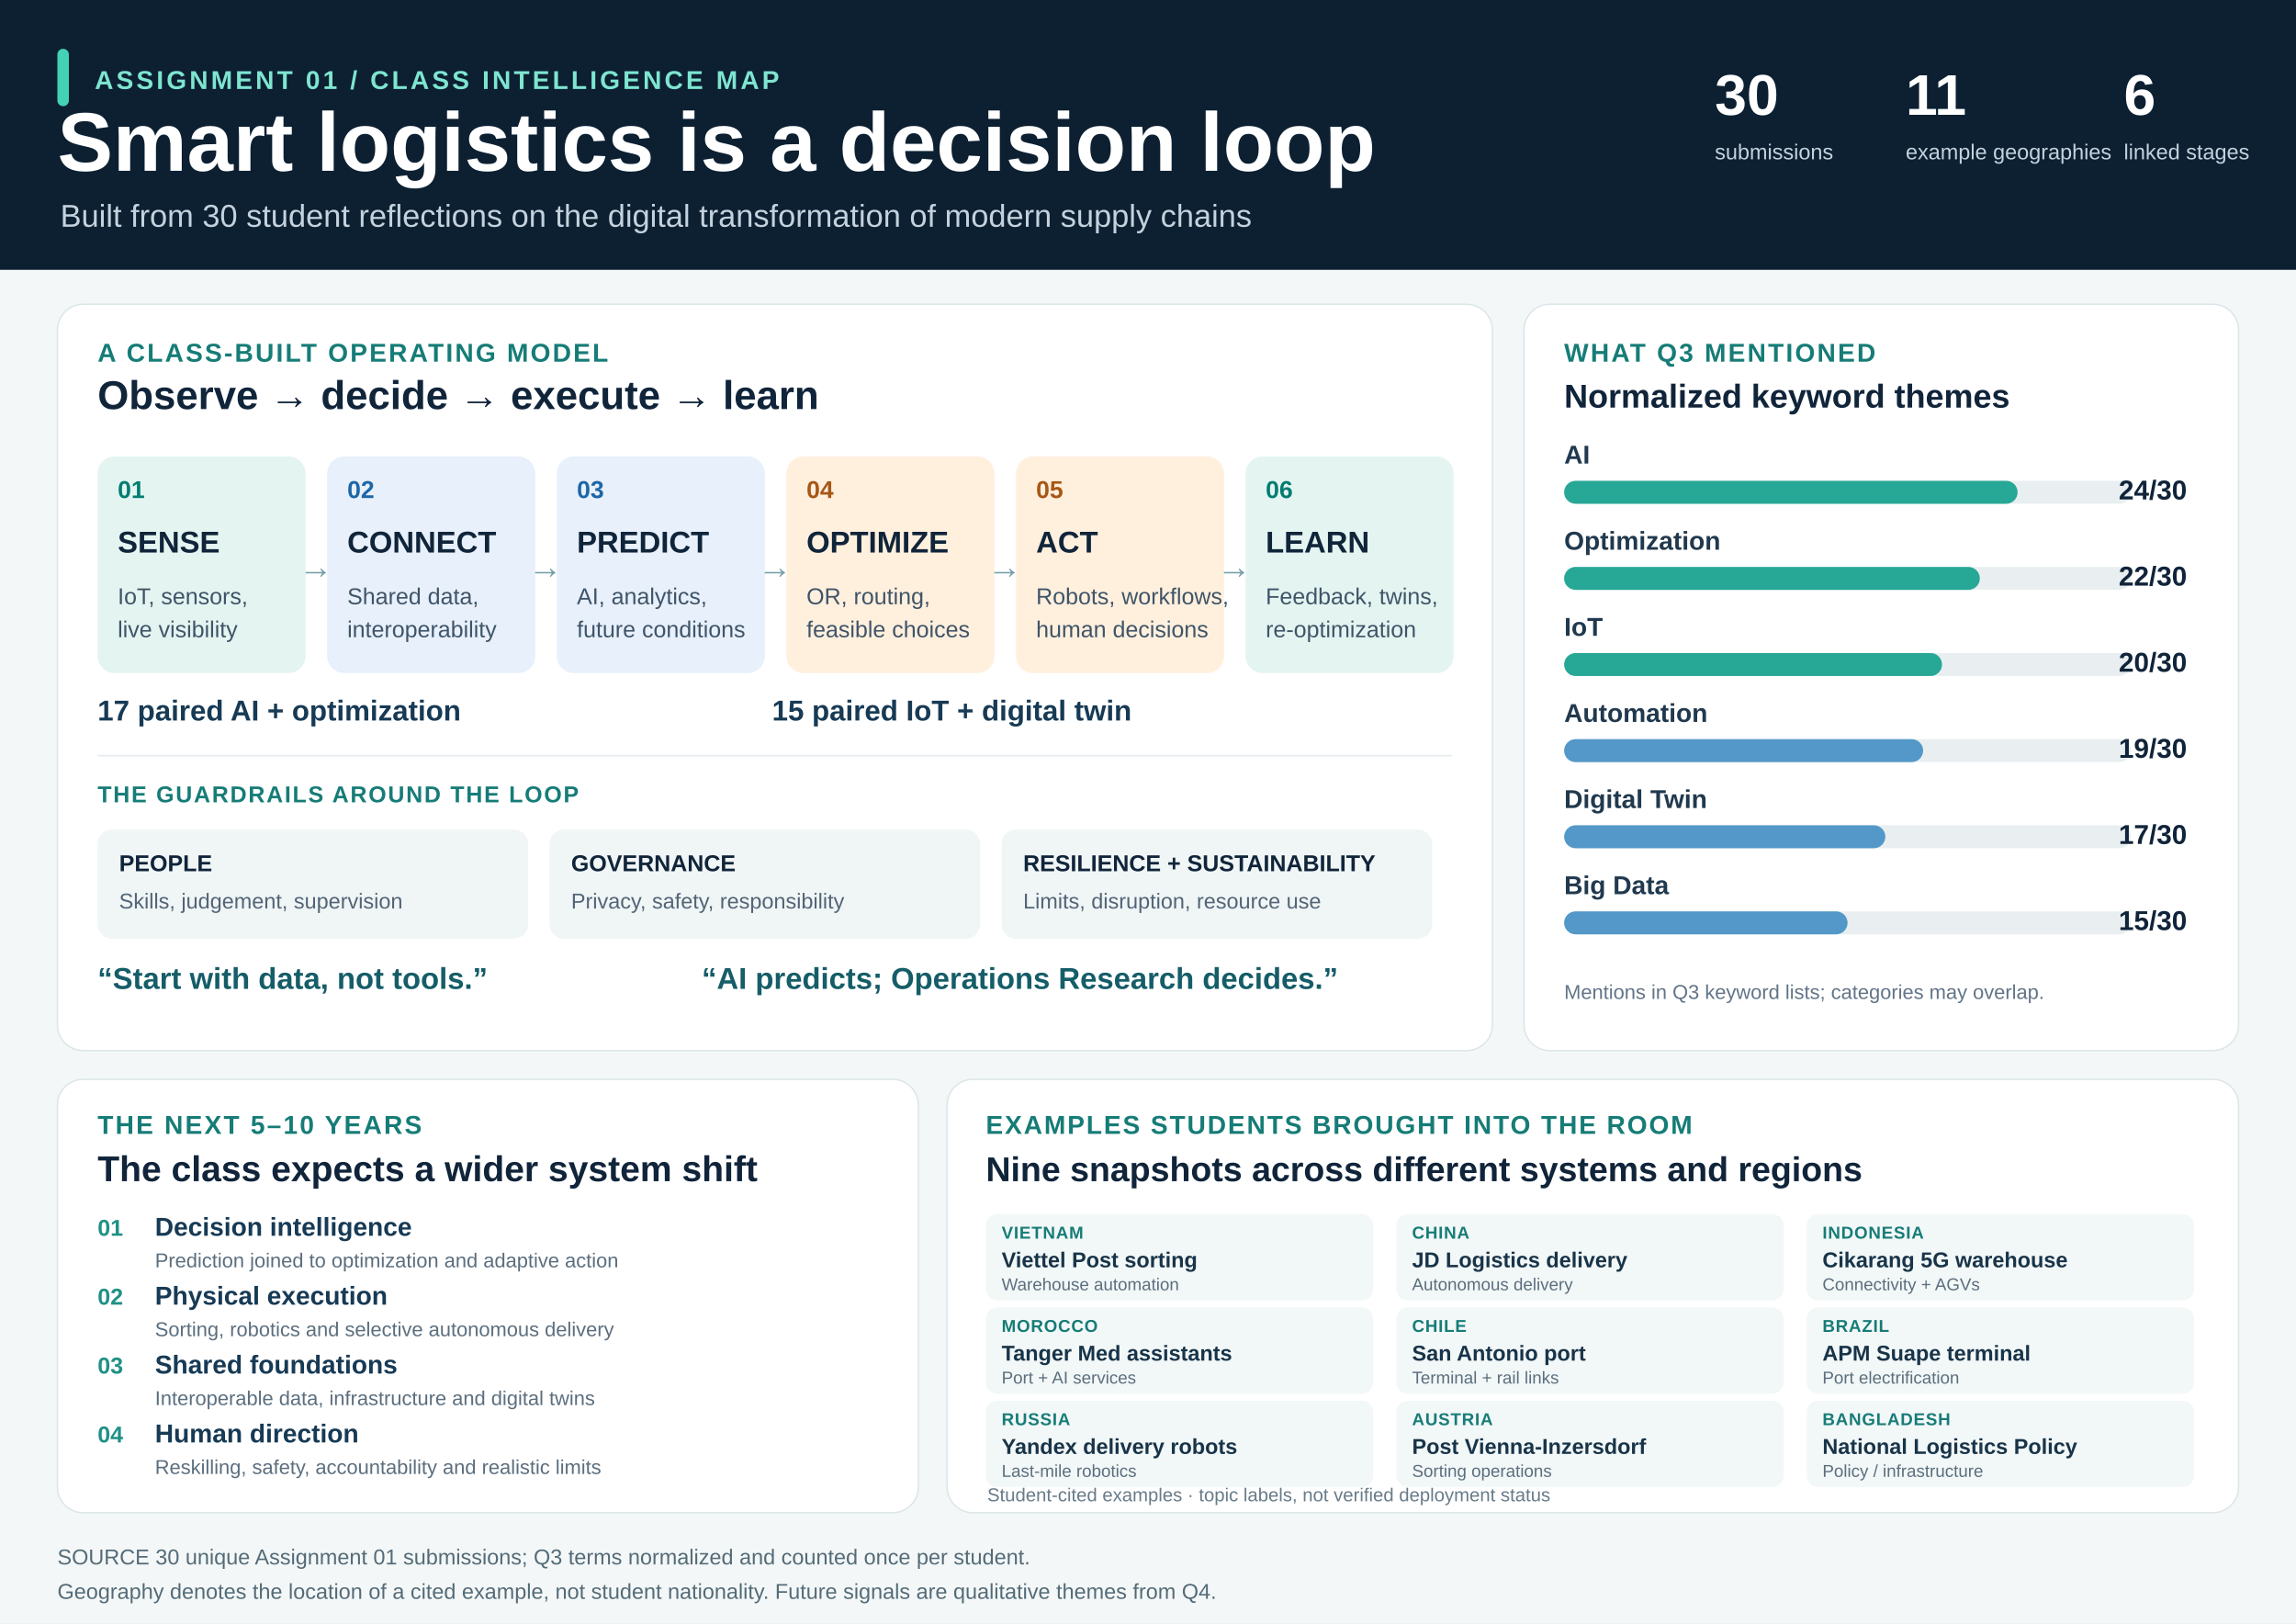
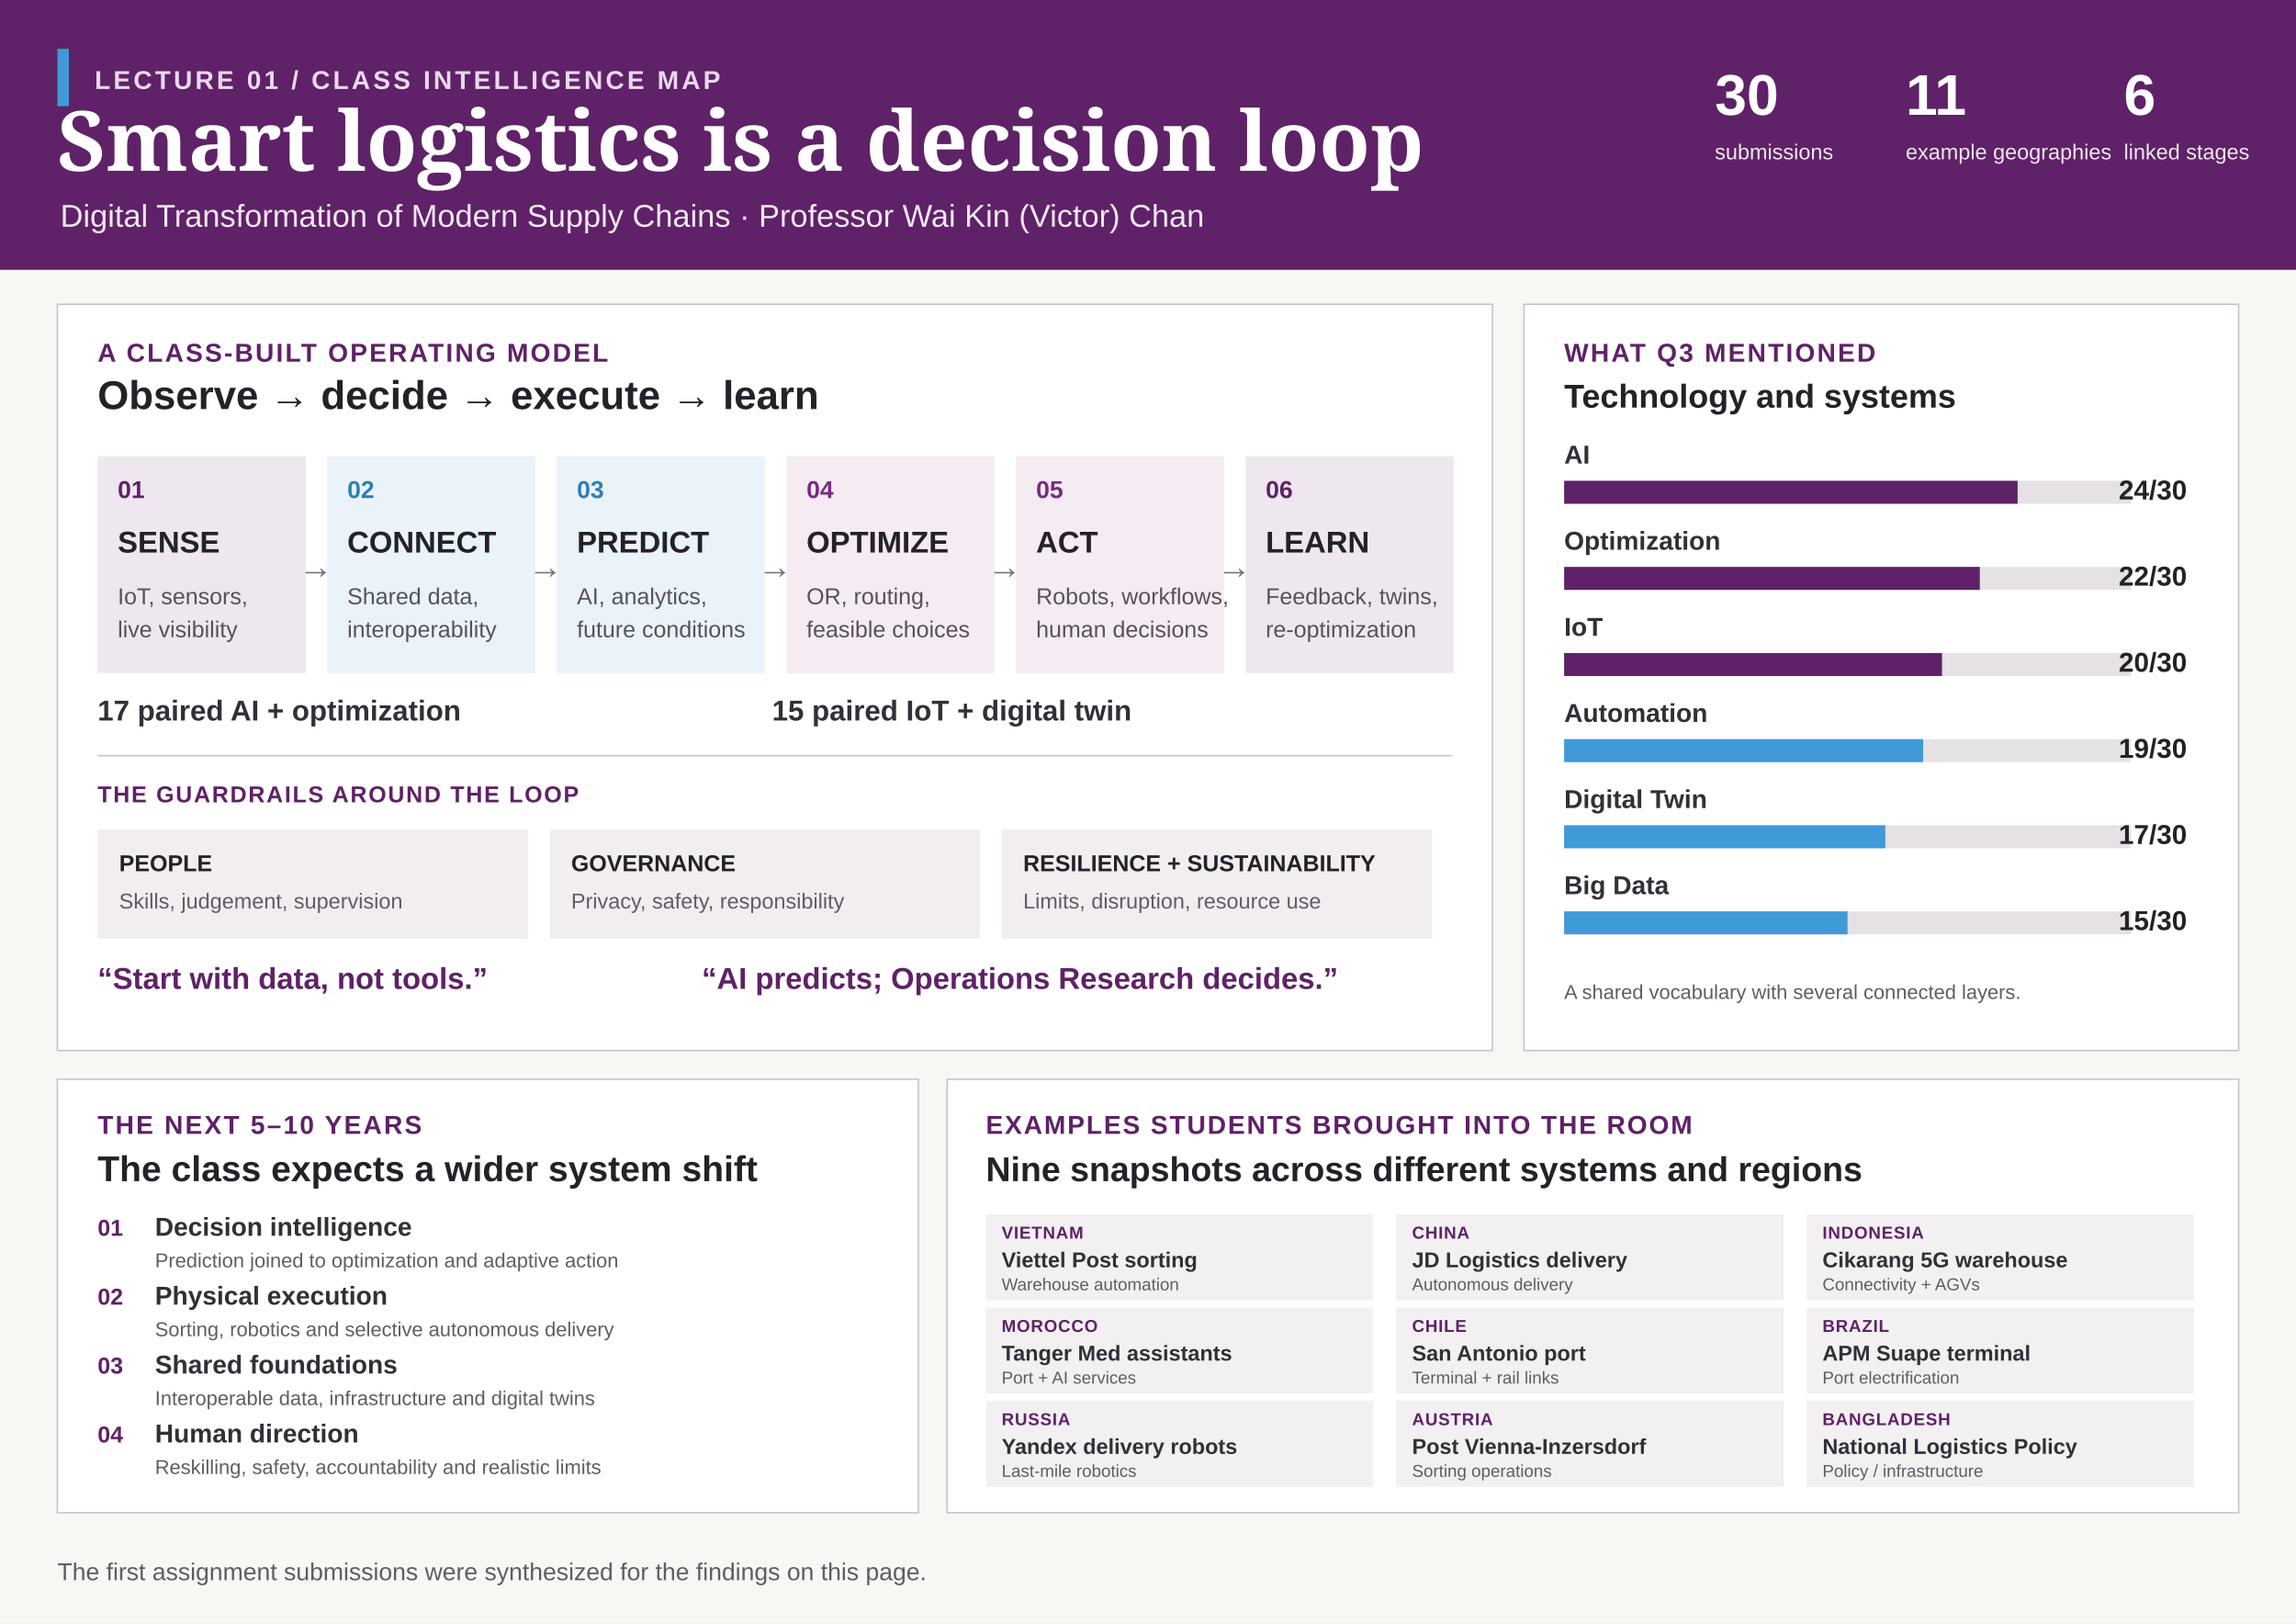
<svg xmlns="http://www.w3.org/2000/svg" width="1600" height="1131" viewBox="0 0 1600 1131" role="img" aria-label="Class Smart Logistics Intelligence Map">
-   <rect x="0" y="0" width="1600" height="1131" rx="0" fill="#F4F7F7" stroke="none" stroke-width="1" />
-   <rect x="0" y="0" width="1600" height="188" rx="0" fill="#0C2032" stroke="none" stroke-width="1" />
-   <rect x="40" y="34" width="8" height="40" rx="4" fill="#44D1B5" stroke="none" stroke-width="1" />
-   <text x="66" y="62" fill="#7EE5D0" font-family="Segoe UI, Arial, sans-serif" font-size="18" font-weight="700" text-anchor="start" letter-spacing="2">ASSIGNMENT 01  /  CLASS INTELLIGENCE MAP</text>
-   <text x="40" y="119" fill="#FFFFFF" font-family="Segoe UI, Arial, sans-serif" font-size="58" font-weight="750" text-anchor="start">Smart logistics is a decision loop</text>
-   <text x="42" y="158" fill="#C4D2DD" font-family="Segoe UI, Arial, sans-serif" font-size="22" font-weight="400" text-anchor="start">Built from 30 student reflections on the digital transformation of modern supply chains</text>
+   <rect x="0" y="0" width="1600" height="1131" rx="0" fill="#F8F7F3" stroke="none" stroke-width="1" />
+   <rect x="0" y="0" width="1600" height="188" rx="0" fill="#5F2167" stroke="none" stroke-width="1" />
+   <rect x="40" y="34" width="8" height="40" rx="0" fill="#409AD8" stroke="none" stroke-width="1" />
+   <text x="66" y="62" fill="#E9D9ED" font-family="Segoe UI, Arial, sans-serif" font-size="18" font-weight="700" text-anchor="start" letter-spacing="2">LECTURE 01  /  CLASS INTELLIGENCE MAP</text>
+   <text x="40" y="119" fill="#FFFFFF" font-family="Georgia, serif" font-size="58" font-weight="750" text-anchor="start">Smart logistics is a decision loop</text>
+   <text x="42" y="158" fill="#F0E7F1" font-family="Segoe UI, Arial, sans-serif" font-size="22" font-weight="400" text-anchor="start">Digital Transformation of Modern Supply Chains · Professor Wai Kin (Victor) Chan</text>
  <text x="1195" y="80" fill="#FFFFFF" font-family="Segoe UI, Arial, sans-serif" font-size="40" font-weight="750" text-anchor="start">30</text>
-   <text x="1195" y="111" fill="#C4D2DD" font-family="Segoe UI, Arial, sans-serif" font-size="15" font-weight="400" text-anchor="start">submissions</text>
+   <text x="1195" y="111" fill="#F0E7F1" font-family="Segoe UI, Arial, sans-serif" font-size="15" font-weight="400" text-anchor="start">submissions</text>
  <text x="1328" y="80" fill="#FFFFFF" font-family="Segoe UI, Arial, sans-serif" font-size="40" font-weight="750" text-anchor="start">11</text>
-   <text x="1328" y="111" fill="#C4D2DD" font-family="Segoe UI, Arial, sans-serif" font-size="15" font-weight="400" text-anchor="start">example geographies</text>
+   <text x="1328" y="111" fill="#F0E7F1" font-family="Segoe UI, Arial, sans-serif" font-size="15" font-weight="400" text-anchor="start">example geographies</text>
  <text x="1480" y="80" fill="#FFFFFF" font-family="Segoe UI, Arial, sans-serif" font-size="40" font-weight="750" text-anchor="start">6</text>
-   <text x="1480" y="111" fill="#C4D2DD" font-family="Segoe UI, Arial, sans-serif" font-size="15" font-weight="400" text-anchor="start">linked stages</text>
-   <rect x="40" y="212" width="1000" height="520" rx="18" fill="#FFFFFF" stroke="#DCE6E8" stroke-width="1" />
-   <text x="68" y="252" fill="#167C77" font-family="Segoe UI, Arial, sans-serif" font-size="18" font-weight="750" text-anchor="start" letter-spacing="1.4">A CLASS-BUILT OPERATING MODEL</text>
-   <text x="68" y="285" fill="#10243A" font-family="Segoe UI, Arial, sans-serif" font-size="28" font-weight="700" text-anchor="start">Observe → decide → execute → learn</text>
-   <rect x="68" y="318" width="145" height="151" rx="12" fill="#E4F5F1" stroke="none" stroke-width="1" />
-   <text x="82" y="347" fill="#007D70" font-family="Segoe UI, Arial, sans-serif" font-size="17" font-weight="800" text-anchor="start">01</text>
-   <text x="82" y="385" fill="#10243A" font-family="Segoe UI, Arial, sans-serif" font-size="21" font-weight="800" text-anchor="start">SENSE</text>
-   <text x="82" y="421" fill="#405468" font-family="Segoe UI, Arial, sans-serif" font-size="16" font-weight="400" text-anchor="start">IoT, sensors,</text>
-   <text x="82" y="444" fill="#405468" font-family="Segoe UI, Arial, sans-serif" font-size="16" font-weight="400" text-anchor="start">live visibility</text>
-   <text x="220" y="403" fill="#76A0A9" font-family="Segoe UI, Arial, sans-serif" font-size="24" font-weight="700" text-anchor="middle">→</text>
-   <rect x="228" y="318" width="145" height="151" rx="12" fill="#E7F0FB" stroke="none" stroke-width="1" />
-   <text x="242" y="347" fill="#1D66A7" font-family="Segoe UI, Arial, sans-serif" font-size="17" font-weight="800" text-anchor="start">02</text>
-   <text x="242" y="385" fill="#10243A" font-family="Segoe UI, Arial, sans-serif" font-size="21" font-weight="800" text-anchor="start">CONNECT</text>
-   <text x="242" y="421" fill="#405468" font-family="Segoe UI, Arial, sans-serif" font-size="16" font-weight="400" text-anchor="start">Shared data,</text>
-   <text x="242" y="444" fill="#405468" font-family="Segoe UI, Arial, sans-serif" font-size="16" font-weight="400" text-anchor="start">interoperability</text>
-   <text x="380" y="403" fill="#76A0A9" font-family="Segoe UI, Arial, sans-serif" font-size="24" font-weight="700" text-anchor="middle">→</text>
-   <rect x="388" y="318" width="145" height="151" rx="12" fill="#E7F0FB" stroke="none" stroke-width="1" />
-   <text x="402" y="347" fill="#1D66A7" font-family="Segoe UI, Arial, sans-serif" font-size="17" font-weight="800" text-anchor="start">03</text>
-   <text x="402" y="385" fill="#10243A" font-family="Segoe UI, Arial, sans-serif" font-size="21" font-weight="800" text-anchor="start">PREDICT</text>
-   <text x="402" y="421" fill="#405468" font-family="Segoe UI, Arial, sans-serif" font-size="16" font-weight="400" text-anchor="start">AI, analytics,</text>
-   <text x="402" y="444" fill="#405468" font-family="Segoe UI, Arial, sans-serif" font-size="16" font-weight="400" text-anchor="start">future conditions</text>
-   <text x="540" y="403" fill="#76A0A9" font-family="Segoe UI, Arial, sans-serif" font-size="24" font-weight="700" text-anchor="middle">→</text>
-   <rect x="548" y="318" width="145" height="151" rx="12" fill="#FFF0DE" stroke="none" stroke-width="1" />
-   <text x="562" y="347" fill="#A75716" font-family="Segoe UI, Arial, sans-serif" font-size="17" font-weight="800" text-anchor="start">04</text>
-   <text x="562" y="385" fill="#10243A" font-family="Segoe UI, Arial, sans-serif" font-size="21" font-weight="800" text-anchor="start">OPTIMIZE</text>
-   <text x="562" y="421" fill="#405468" font-family="Segoe UI, Arial, sans-serif" font-size="16" font-weight="400" text-anchor="start">OR, routing,</text>
-   <text x="562" y="444" fill="#405468" font-family="Segoe UI, Arial, sans-serif" font-size="16" font-weight="400" text-anchor="start">feasible choices</text>
-   <text x="700" y="403" fill="#76A0A9" font-family="Segoe UI, Arial, sans-serif" font-size="24" font-weight="700" text-anchor="middle">→</text>
-   <rect x="708" y="318" width="145" height="151" rx="12" fill="#FFF0DE" stroke="none" stroke-width="1" />
-   <text x="722" y="347" fill="#A75716" font-family="Segoe UI, Arial, sans-serif" font-size="17" font-weight="800" text-anchor="start">05</text>
-   <text x="722" y="385" fill="#10243A" font-family="Segoe UI, Arial, sans-serif" font-size="21" font-weight="800" text-anchor="start">ACT</text>
-   <text x="722" y="421" fill="#405468" font-family="Segoe UI, Arial, sans-serif" font-size="16" font-weight="400" text-anchor="start">Robots, workflows,</text>
-   <text x="722" y="444" fill="#405468" font-family="Segoe UI, Arial, sans-serif" font-size="16" font-weight="400" text-anchor="start">human decisions</text>
-   <text x="860" y="403" fill="#76A0A9" font-family="Segoe UI, Arial, sans-serif" font-size="24" font-weight="700" text-anchor="middle">→</text>
-   <rect x="868" y="318" width="145" height="151" rx="12" fill="#E4F5F1" stroke="none" stroke-width="1" />
-   <text x="882" y="347" fill="#007D70" font-family="Segoe UI, Arial, sans-serif" font-size="17" font-weight="800" text-anchor="start">06</text>
-   <text x="882" y="385" fill="#10243A" font-family="Segoe UI, Arial, sans-serif" font-size="21" font-weight="800" text-anchor="start">LEARN</text>
-   <text x="882" y="421" fill="#405468" font-family="Segoe UI, Arial, sans-serif" font-size="16" font-weight="400" text-anchor="start">Feedback, twins,</text>
-   <text x="882" y="444" fill="#405468" font-family="Segoe UI, Arial, sans-serif" font-size="16" font-weight="400" text-anchor="start">re-optimization</text>
-   <text x="68" y="502" fill="#173A55" font-family="Segoe UI, Arial, sans-serif" font-size="20" font-weight="750" text-anchor="start">17 paired AI + optimization</text>
-   <text x="538" y="502" fill="#173A55" font-family="Segoe UI, Arial, sans-serif" font-size="20" font-weight="750" text-anchor="start">15 paired IoT + digital twin</text>
-   <rect x="68" y="526" width="944" height="1" rx="0" fill="#E3E9EC" stroke="none" stroke-width="1" />
-   <text x="68" y="559" fill="#167C77" font-family="Segoe UI, Arial, sans-serif" font-size="16" font-weight="750" text-anchor="start" letter-spacing="1.1">THE GUARDRAILS AROUND THE LOOP</text>
-   <rect x="68" y="578" width="300" height="76" rx="10" fill="#F0F5F5" stroke="none" stroke-width="1" />
-   <text x="83" y="607" fill="#10243A" font-family="Segoe UI, Arial, sans-serif" font-size="16" font-weight="800" text-anchor="start">PEOPLE</text>
-   <text x="83" y="633" fill="#526477" font-family="Segoe UI, Arial, sans-serif" font-size="15" font-weight="400" text-anchor="start">Skills, judgement, supervision</text>
-   <rect x="383" y="578" width="300" height="76" rx="10" fill="#F0F5F5" stroke="none" stroke-width="1" />
-   <text x="398" y="607" fill="#10243A" font-family="Segoe UI, Arial, sans-serif" font-size="16" font-weight="800" text-anchor="start">GOVERNANCE</text>
-   <text x="398" y="633" fill="#526477" font-family="Segoe UI, Arial, sans-serif" font-size="15" font-weight="400" text-anchor="start">Privacy, safety, responsibility</text>
-   <rect x="698" y="578" width="300" height="76" rx="10" fill="#F0F5F5" stroke="none" stroke-width="1" />
-   <text x="713" y="607" fill="#10243A" font-family="Segoe UI, Arial, sans-serif" font-size="16" font-weight="800" text-anchor="start">RESILIENCE + SUSTAINABILITY</text>
-   <text x="713" y="633" fill="#526477" font-family="Segoe UI, Arial, sans-serif" font-size="15" font-weight="400" text-anchor="start">Limits, disruption, resource use</text>
-   <text x="68" y="689" fill="#155D68" font-family="Segoe UI, Arial, sans-serif" font-size="21" font-weight="650" text-anchor="start">“Start with data, not tools.”</text>
-   <text x="489" y="689" fill="#155D68" font-family="Segoe UI, Arial, sans-serif" font-size="21" font-weight="650" text-anchor="start">“AI predicts; Operations Research decides.”</text>
-   <rect x="1062" y="212" width="498" height="520" rx="18" fill="#FFFFFF" stroke="#DCE6E8" stroke-width="1" />
-   <text x="1090" y="252" fill="#167C77" font-family="Segoe UI, Arial, sans-serif" font-size="18" font-weight="750" text-anchor="start" letter-spacing="1.4">WHAT Q3 MENTIONED</text>
-   <text x="1090" y="284" fill="#10243A" font-family="Segoe UI, Arial, sans-serif" font-size="23" font-weight="700" text-anchor="start">Normalized keyword themes</text>
-   <text x="1090" y="323" fill="#21394E" font-family="Segoe UI, Arial, sans-serif" font-size="18" font-weight="650" text-anchor="start">AI</text>
-   <rect x="1090" y="335" width="395" height="16" rx="8" fill="#E9EFF0" stroke="none" stroke-width="1" />
-   <rect x="1090" y="335" width="316.0" height="16" rx="8" fill="#27A796" stroke="none" stroke-width="1" />
-   <text x="1524" y="348" fill="#10243A" font-family="Segoe UI, Arial, sans-serif" font-size="19" font-weight="750" text-anchor="end">24/30</text>
-   <text x="1090" y="383" fill="#21394E" font-family="Segoe UI, Arial, sans-serif" font-size="18" font-weight="650" text-anchor="start">Optimization</text>
-   <rect x="1090" y="395" width="395" height="16" rx="8" fill="#E9EFF0" stroke="none" stroke-width="1" />
-   <rect x="1090" y="395" width="289.667" height="16" rx="8" fill="#27A796" stroke="none" stroke-width="1" />
-   <text x="1524" y="408" fill="#10243A" font-family="Segoe UI, Arial, sans-serif" font-size="19" font-weight="750" text-anchor="end">22/30</text>
-   <text x="1090" y="443" fill="#21394E" font-family="Segoe UI, Arial, sans-serif" font-size="18" font-weight="650" text-anchor="start">IoT</text>
-   <rect x="1090" y="455" width="395" height="16" rx="8" fill="#E9EFF0" stroke="none" stroke-width="1" />
-   <rect x="1090" y="455" width="263.333" height="16" rx="8" fill="#27A796" stroke="none" stroke-width="1" />
-   <text x="1524" y="468" fill="#10243A" font-family="Segoe UI, Arial, sans-serif" font-size="19" font-weight="750" text-anchor="end">20/30</text>
-   <text x="1090" y="503" fill="#21394E" font-family="Segoe UI, Arial, sans-serif" font-size="18" font-weight="650" text-anchor="start">Automation</text>
-   <rect x="1090" y="515" width="395" height="16" rx="8" fill="#E9EFF0" stroke="none" stroke-width="1" />
-   <rect x="1090" y="515" width="250.167" height="16" rx="8" fill="#5398C8" stroke="none" stroke-width="1" />
-   <text x="1524" y="528" fill="#10243A" font-family="Segoe UI, Arial, sans-serif" font-size="19" font-weight="750" text-anchor="end">19/30</text>
-   <text x="1090" y="563" fill="#21394E" font-family="Segoe UI, Arial, sans-serif" font-size="18" font-weight="650" text-anchor="start">Digital Twin</text>
-   <rect x="1090" y="575" width="395" height="16" rx="8" fill="#E9EFF0" stroke="none" stroke-width="1" />
-   <rect x="1090" y="575" width="223.833" height="16" rx="8" fill="#5398C8" stroke="none" stroke-width="1" />
-   <text x="1524" y="588" fill="#10243A" font-family="Segoe UI, Arial, sans-serif" font-size="19" font-weight="750" text-anchor="end">17/30</text>
-   <text x="1090" y="623" fill="#21394E" font-family="Segoe UI, Arial, sans-serif" font-size="18" font-weight="650" text-anchor="start">Big Data</text>
-   <rect x="1090" y="635" width="395" height="16" rx="8" fill="#E9EFF0" stroke="none" stroke-width="1" />
-   <rect x="1090" y="635" width="197.5" height="16" rx="8" fill="#5398C8" stroke="none" stroke-width="1" />
-   <text x="1524" y="648" fill="#10243A" font-family="Segoe UI, Arial, sans-serif" font-size="19" font-weight="750" text-anchor="end">15/30</text>
-   <text x="1090" y="696" fill="#627487" font-family="Segoe UI, Arial, sans-serif" font-size="14" font-weight="400" text-anchor="start">Mentions in Q3 keyword lists; categories may overlap.</text>
-   <rect x="40" y="752" width="600" height="302" rx="18" fill="#FFFFFF" stroke="#DCE6E8" stroke-width="1" />
-   <text x="68" y="790" fill="#167C77" font-family="Segoe UI, Arial, sans-serif" font-size="18" font-weight="750" text-anchor="start" letter-spacing="1.4">THE NEXT 5–10 YEARS</text>
-   <text x="68" y="823" fill="#10243A" font-family="Segoe UI, Arial, sans-serif" font-size="25" font-weight="700" text-anchor="start">The class expects a wider system shift</text>
-   <text x="68" y="861" fill="#1F9185" font-family="Segoe UI, Arial, sans-serif" font-size="16" font-weight="800" text-anchor="start">01</text>
-   <text x="108" y="861" fill="#173A55" font-family="Segoe UI, Arial, sans-serif" font-size="18" font-weight="700" text-anchor="start">Decision intelligence</text>
-   <text x="108" y="883" fill="#5B6E7E" font-family="Segoe UI, Arial, sans-serif" font-size="14" font-weight="400" text-anchor="start">Prediction joined to optimization and adaptive action</text>
-   <text x="68" y="909" fill="#1F9185" font-family="Segoe UI, Arial, sans-serif" font-size="16" font-weight="800" text-anchor="start">02</text>
-   <text x="108" y="909" fill="#173A55" font-family="Segoe UI, Arial, sans-serif" font-size="18" font-weight="700" text-anchor="start">Physical execution</text>
-   <text x="108" y="931" fill="#5B6E7E" font-family="Segoe UI, Arial, sans-serif" font-size="14" font-weight="400" text-anchor="start">Sorting, robotics and selective autonomous delivery</text>
-   <text x="68" y="957" fill="#1F9185" font-family="Segoe UI, Arial, sans-serif" font-size="16" font-weight="800" text-anchor="start">03</text>
-   <text x="108" y="957" fill="#173A55" font-family="Segoe UI, Arial, sans-serif" font-size="18" font-weight="700" text-anchor="start">Shared foundations</text>
-   <text x="108" y="979" fill="#5B6E7E" font-family="Segoe UI, Arial, sans-serif" font-size="14" font-weight="400" text-anchor="start">Interoperable data, infrastructure and digital twins</text>
-   <text x="68" y="1005" fill="#1F9185" font-family="Segoe UI, Arial, sans-serif" font-size="16" font-weight="800" text-anchor="start">04</text>
-   <text x="108" y="1005" fill="#173A55" font-family="Segoe UI, Arial, sans-serif" font-size="18" font-weight="700" text-anchor="start">Human direction</text>
-   <text x="108" y="1027" fill="#5B6E7E" font-family="Segoe UI, Arial, sans-serif" font-size="14" font-weight="400" text-anchor="start">Reskilling, safety, accountability and realistic limits</text>
-   <rect x="660" y="752" width="900" height="302" rx="18" fill="#FFFFFF" stroke="#DCE6E8" stroke-width="1" />
-   <text x="687" y="790" fill="#167C77" font-family="Segoe UI, Arial, sans-serif" font-size="18" font-weight="750" text-anchor="start" letter-spacing="1.2">EXAMPLES STUDENTS BROUGHT INTO THE ROOM</text>
-   <text x="687" y="823" fill="#10243A" font-family="Segoe UI, Arial, sans-serif" font-size="24" font-weight="700" text-anchor="start">Nine snapshots across different systems and regions</text>
-   <rect x="687" y="846" width="270" height="60" rx="8" fill="#F2F7F7" stroke="none" stroke-width="1" />
-   <text x="698" y="863" fill="#167C77" font-family="Segoe UI, Arial, sans-serif" font-size="12" font-weight="800" text-anchor="start" letter-spacing="0.5">VIETNAM</text>
-   <text x="698" y="883" fill="#183449" font-family="Segoe UI, Arial, sans-serif" font-size="15" font-weight="650" text-anchor="start">Viettel Post sorting</text>
-   <text x="698" y="899" fill="#5B6E7E" font-family="Segoe UI, Arial, sans-serif" font-size="12" font-weight="400" text-anchor="start">Warehouse automation</text>
-   <rect x="973" y="846" width="270" height="60" rx="8" fill="#F2F7F7" stroke="none" stroke-width="1" />
-   <text x="984" y="863" fill="#167C77" font-family="Segoe UI, Arial, sans-serif" font-size="12" font-weight="800" text-anchor="start" letter-spacing="0.5">CHINA</text>
-   <text x="984" y="883" fill="#183449" font-family="Segoe UI, Arial, sans-serif" font-size="15" font-weight="650" text-anchor="start">JD Logistics delivery</text>
-   <text x="984" y="899" fill="#5B6E7E" font-family="Segoe UI, Arial, sans-serif" font-size="12" font-weight="400" text-anchor="start">Autonomous delivery</text>
-   <rect x="1259" y="846" width="270" height="60" rx="8" fill="#F2F7F7" stroke="none" stroke-width="1" />
-   <text x="1270" y="863" fill="#167C77" font-family="Segoe UI, Arial, sans-serif" font-size="12" font-weight="800" text-anchor="start" letter-spacing="0.5">INDONESIA</text>
-   <text x="1270" y="883" fill="#183449" font-family="Segoe UI, Arial, sans-serif" font-size="15" font-weight="650" text-anchor="start">Cikarang 5G warehouse</text>
-   <text x="1270" y="899" fill="#5B6E7E" font-family="Segoe UI, Arial, sans-serif" font-size="12" font-weight="400" text-anchor="start">Connectivity + AGVs</text>
-   <rect x="687" y="911" width="270" height="60" rx="8" fill="#F2F7F7" stroke="none" stroke-width="1" />
-   <text x="698" y="928" fill="#167C77" font-family="Segoe UI, Arial, sans-serif" font-size="12" font-weight="800" text-anchor="start" letter-spacing="0.5">MOROCCO</text>
-   <text x="698" y="948" fill="#183449" font-family="Segoe UI, Arial, sans-serif" font-size="15" font-weight="650" text-anchor="start">Tanger Med assistants</text>
-   <text x="698" y="964" fill="#5B6E7E" font-family="Segoe UI, Arial, sans-serif" font-size="12" font-weight="400" text-anchor="start">Port + AI services</text>
-   <rect x="973" y="911" width="270" height="60" rx="8" fill="#F2F7F7" stroke="none" stroke-width="1" />
-   <text x="984" y="928" fill="#167C77" font-family="Segoe UI, Arial, sans-serif" font-size="12" font-weight="800" text-anchor="start" letter-spacing="0.5">CHILE</text>
-   <text x="984" y="948" fill="#183449" font-family="Segoe UI, Arial, sans-serif" font-size="15" font-weight="650" text-anchor="start">San Antonio port</text>
-   <text x="984" y="964" fill="#5B6E7E" font-family="Segoe UI, Arial, sans-serif" font-size="12" font-weight="400" text-anchor="start">Terminal + rail links</text>
-   <rect x="1259" y="911" width="270" height="60" rx="8" fill="#F2F7F7" stroke="none" stroke-width="1" />
-   <text x="1270" y="928" fill="#167C77" font-family="Segoe UI, Arial, sans-serif" font-size="12" font-weight="800" text-anchor="start" letter-spacing="0.5">BRAZIL</text>
-   <text x="1270" y="948" fill="#183449" font-family="Segoe UI, Arial, sans-serif" font-size="15" font-weight="650" text-anchor="start">APM Suape terminal</text>
-   <text x="1270" y="964" fill="#5B6E7E" font-family="Segoe UI, Arial, sans-serif" font-size="12" font-weight="400" text-anchor="start">Port electrification</text>
-   <rect x="687" y="976" width="270" height="60" rx="8" fill="#F2F7F7" stroke="none" stroke-width="1" />
-   <text x="698" y="993" fill="#167C77" font-family="Segoe UI, Arial, sans-serif" font-size="12" font-weight="800" text-anchor="start" letter-spacing="0.5">RUSSIA</text>
-   <text x="698" y="1013" fill="#183449" font-family="Segoe UI, Arial, sans-serif" font-size="15" font-weight="650" text-anchor="start">Yandex delivery robots</text>
-   <text x="698" y="1029" fill="#5B6E7E" font-family="Segoe UI, Arial, sans-serif" font-size="12" font-weight="400" text-anchor="start">Last-mile robotics</text>
-   <rect x="973" y="976" width="270" height="60" rx="8" fill="#F2F7F7" stroke="none" stroke-width="1" />
-   <text x="984" y="993" fill="#167C77" font-family="Segoe UI, Arial, sans-serif" font-size="12" font-weight="800" text-anchor="start" letter-spacing="0.5">AUSTRIA</text>
-   <text x="984" y="1013" fill="#183449" font-family="Segoe UI, Arial, sans-serif" font-size="15" font-weight="650" text-anchor="start">Post Vienna-Inzersdorf</text>
-   <text x="984" y="1029" fill="#5B6E7E" font-family="Segoe UI, Arial, sans-serif" font-size="12" font-weight="400" text-anchor="start">Sorting operations</text>
-   <rect x="1259" y="976" width="270" height="60" rx="8" fill="#F2F7F7" stroke="none" stroke-width="1" />
-   <text x="1270" y="993" fill="#167C77" font-family="Segoe UI, Arial, sans-serif" font-size="12" font-weight="800" text-anchor="start" letter-spacing="0.5">BANGLADESH</text>
-   <text x="1270" y="1013" fill="#183449" font-family="Segoe UI, Arial, sans-serif" font-size="15" font-weight="650" text-anchor="start">National Logistics Policy</text>
-   <text x="1270" y="1029" fill="#5B6E7E" font-family="Segoe UI, Arial, sans-serif" font-size="12" font-weight="400" text-anchor="start">Policy / infrastructure</text>
-   <text x="688" y="1046" fill="#687B88" font-family="Segoe UI, Arial, sans-serif" font-size="13" font-weight="400" text-anchor="start">Student-cited examples · topic labels, not verified deployment status</text>
-   <text x="40" y="1090" fill="#536B78" font-family="Segoe UI, Arial, sans-serif" font-size="15" font-weight="400" text-anchor="start">SOURCE  30 unique Assignment 01 submissions; Q3 terms normalized and counted once per student.</text>
-   <text x="40" y="1114" fill="#536B78" font-family="Segoe UI, Arial, sans-serif" font-size="15" font-weight="400" text-anchor="start">Geography denotes the location of a cited example, not student nationality. Future signals are qualitative themes from Q4.</text>
+   <text x="1480" y="111" fill="#F0E7F1" font-family="Segoe UI, Arial, sans-serif" font-size="15" font-weight="400" text-anchor="start">linked stages</text>
+   <rect x="40" y="212" width="1000" height="520" rx="0" fill="#FFFFFF" stroke="#C8C0C9" stroke-width="1" />
+   <text x="68" y="252" fill="#5F2167" font-family="Segoe UI, Arial, sans-serif" font-size="18" font-weight="750" text-anchor="start" letter-spacing="1.4">A CLASS-BUILT OPERATING MODEL</text>
+   <text x="68" y="285" fill="#242129" font-family="Segoe UI, Arial, sans-serif" font-size="28" font-weight="700" text-anchor="start">Observe → decide → execute → learn</text>
+   <rect x="68" y="318" width="145" height="151" rx="0" fill="#EEE7EF" stroke="none" stroke-width="1" />
+   <text x="82" y="347" fill="#5F2167" font-family="Segoe UI, Arial, sans-serif" font-size="17" font-weight="800" text-anchor="start">01</text>
+   <text x="82" y="385" fill="#242129" font-family="Segoe UI, Arial, sans-serif" font-size="21" font-weight="800" text-anchor="start">SENSE</text>
+   <text x="82" y="421" fill="#57515B" font-family="Segoe UI, Arial, sans-serif" font-size="16" font-weight="400" text-anchor="start">IoT, sensors,</text>
+   <text x="82" y="444" fill="#57515B" font-family="Segoe UI, Arial, sans-serif" font-size="16" font-weight="400" text-anchor="start">live visibility</text>
+   <text x="220" y="403" fill="#7A6F7D" font-family="Segoe UI, Arial, sans-serif" font-size="24" font-weight="700" text-anchor="middle">→</text>
+   <rect x="228" y="318" width="145" height="151" rx="0" fill="#EAF3F9" stroke="none" stroke-width="1" />
+   <text x="242" y="347" fill="#2D7FB5" font-family="Segoe UI, Arial, sans-serif" font-size="17" font-weight="800" text-anchor="start">02</text>
+   <text x="242" y="385" fill="#242129" font-family="Segoe UI, Arial, sans-serif" font-size="21" font-weight="800" text-anchor="start">CONNECT</text>
+   <text x="242" y="421" fill="#57515B" font-family="Segoe UI, Arial, sans-serif" font-size="16" font-weight="400" text-anchor="start">Shared data,</text>
+   <text x="242" y="444" fill="#57515B" font-family="Segoe UI, Arial, sans-serif" font-size="16" font-weight="400" text-anchor="start">interoperability</text>
+   <text x="380" y="403" fill="#7A6F7D" font-family="Segoe UI, Arial, sans-serif" font-size="24" font-weight="700" text-anchor="middle">→</text>
+   <rect x="388" y="318" width="145" height="151" rx="0" fill="#EAF3F9" stroke="none" stroke-width="1" />
+   <text x="402" y="347" fill="#2D7FB5" font-family="Segoe UI, Arial, sans-serif" font-size="17" font-weight="800" text-anchor="start">03</text>
+   <text x="402" y="385" fill="#242129" font-family="Segoe UI, Arial, sans-serif" font-size="21" font-weight="800" text-anchor="start">PREDICT</text>
+   <text x="402" y="421" fill="#57515B" font-family="Segoe UI, Arial, sans-serif" font-size="16" font-weight="400" text-anchor="start">AI, analytics,</text>
+   <text x="402" y="444" fill="#57515B" font-family="Segoe UI, Arial, sans-serif" font-size="16" font-weight="400" text-anchor="start">future conditions</text>
+   <text x="540" y="403" fill="#7A6F7D" font-family="Segoe UI, Arial, sans-serif" font-size="24" font-weight="700" text-anchor="middle">→</text>
+   <rect x="548" y="318" width="145" height="151" rx="0" fill="#F4EBF3" stroke="none" stroke-width="1" />
+   <text x="562" y="347" fill="#7A2A83" font-family="Segoe UI, Arial, sans-serif" font-size="17" font-weight="800" text-anchor="start">04</text>
+   <text x="562" y="385" fill="#242129" font-family="Segoe UI, Arial, sans-serif" font-size="21" font-weight="800" text-anchor="start">OPTIMIZE</text>
+   <text x="562" y="421" fill="#57515B" font-family="Segoe UI, Arial, sans-serif" font-size="16" font-weight="400" text-anchor="start">OR, routing,</text>
+   <text x="562" y="444" fill="#57515B" font-family="Segoe UI, Arial, sans-serif" font-size="16" font-weight="400" text-anchor="start">feasible choices</text>
+   <text x="700" y="403" fill="#7A6F7D" font-family="Segoe UI, Arial, sans-serif" font-size="24" font-weight="700" text-anchor="middle">→</text>
+   <rect x="708" y="318" width="145" height="151" rx="0" fill="#F4EBF3" stroke="none" stroke-width="1" />
+   <text x="722" y="347" fill="#7A2A83" font-family="Segoe UI, Arial, sans-serif" font-size="17" font-weight="800" text-anchor="start">05</text>
+   <text x="722" y="385" fill="#242129" font-family="Segoe UI, Arial, sans-serif" font-size="21" font-weight="800" text-anchor="start">ACT</text>
+   <text x="722" y="421" fill="#57515B" font-family="Segoe UI, Arial, sans-serif" font-size="16" font-weight="400" text-anchor="start">Robots, workflows,</text>
+   <text x="722" y="444" fill="#57515B" font-family="Segoe UI, Arial, sans-serif" font-size="16" font-weight="400" text-anchor="start">human decisions</text>
+   <text x="860" y="403" fill="#7A6F7D" font-family="Segoe UI, Arial, sans-serif" font-size="24" font-weight="700" text-anchor="middle">→</text>
+   <rect x="868" y="318" width="145" height="151" rx="0" fill="#EEE7EF" stroke="none" stroke-width="1" />
+   <text x="882" y="347" fill="#5F2167" font-family="Segoe UI, Arial, sans-serif" font-size="17" font-weight="800" text-anchor="start">06</text>
+   <text x="882" y="385" fill="#242129" font-family="Segoe UI, Arial, sans-serif" font-size="21" font-weight="800" text-anchor="start">LEARN</text>
+   <text x="882" y="421" fill="#57515B" font-family="Segoe UI, Arial, sans-serif" font-size="16" font-weight="400" text-anchor="start">Feedback, twins,</text>
+   <text x="882" y="444" fill="#57515B" font-family="Segoe UI, Arial, sans-serif" font-size="16" font-weight="400" text-anchor="start">re-optimization</text>
+   <text x="68" y="502" fill="#332F38" font-family="Segoe UI, Arial, sans-serif" font-size="20" font-weight="750" text-anchor="start">17 paired AI + optimization</text>
+   <text x="538" y="502" fill="#332F38" font-family="Segoe UI, Arial, sans-serif" font-size="20" font-weight="750" text-anchor="start">15 paired IoT + digital twin</text>
+   <rect x="68" y="526" width="944" height="1" rx="0" fill="#C8C0C9" stroke="none" stroke-width="1" />
+   <text x="68" y="559" fill="#5F2167" font-family="Segoe UI, Arial, sans-serif" font-size="16" font-weight="750" text-anchor="start" letter-spacing="1.1">THE GUARDRAILS AROUND THE LOOP</text>
+   <rect x="68" y="578" width="300" height="76" rx="0" fill="#F1EDF1" stroke="none" stroke-width="1" />
+   <text x="83" y="607" fill="#242129" font-family="Segoe UI, Arial, sans-serif" font-size="16" font-weight="800" text-anchor="start">PEOPLE</text>
+   <text x="83" y="633" fill="#625B66" font-family="Segoe UI, Arial, sans-serif" font-size="15" font-weight="400" text-anchor="start">Skills, judgement, supervision</text>
+   <rect x="383" y="578" width="300" height="76" rx="0" fill="#F1EDF1" stroke="none" stroke-width="1" />
+   <text x="398" y="607" fill="#242129" font-family="Segoe UI, Arial, sans-serif" font-size="16" font-weight="800" text-anchor="start">GOVERNANCE</text>
+   <text x="398" y="633" fill="#625B66" font-family="Segoe UI, Arial, sans-serif" font-size="15" font-weight="400" text-anchor="start">Privacy, safety, responsibility</text>
+   <rect x="698" y="578" width="300" height="76" rx="0" fill="#F1EDF1" stroke="none" stroke-width="1" />
+   <text x="713" y="607" fill="#242129" font-family="Segoe UI, Arial, sans-serif" font-size="16" font-weight="800" text-anchor="start">RESILIENCE + SUSTAINABILITY</text>
+   <text x="713" y="633" fill="#625B66" font-family="Segoe UI, Arial, sans-serif" font-size="15" font-weight="400" text-anchor="start">Limits, disruption, resource use</text>
+   <text x="68" y="689" fill="#5F2167" font-family="Segoe UI, Arial, sans-serif" font-size="21" font-weight="650" text-anchor="start">“Start with data, not tools.”</text>
+   <text x="489" y="689" fill="#5F2167" font-family="Segoe UI, Arial, sans-serif" font-size="21" font-weight="650" text-anchor="start">“AI predicts; Operations Research decides.”</text>
+   <rect x="1062" y="212" width="498" height="520" rx="0" fill="#FFFFFF" stroke="#C8C0C9" stroke-width="1" />
+   <text x="1090" y="252" fill="#5F2167" font-family="Segoe UI, Arial, sans-serif" font-size="18" font-weight="750" text-anchor="start" letter-spacing="1.4">WHAT Q3 MENTIONED</text>
+   <text x="1090" y="284" fill="#242129" font-family="Segoe UI, Arial, sans-serif" font-size="23" font-weight="700" text-anchor="start">Technology and systems</text>
+   <text x="1090" y="323" fill="#332F38" font-family="Segoe UI, Arial, sans-serif" font-size="18" font-weight="650" text-anchor="start">AI</text>
+   <rect x="1090" y="335" width="395" height="16" rx="0" fill="#E5E1E5" stroke="none" stroke-width="1" />
+   <rect x="1090" y="335" width="316.0" height="16" rx="0" fill="#5F2167" stroke="none" stroke-width="1" />
+   <text x="1524" y="348" fill="#242129" font-family="Segoe UI, Arial, sans-serif" font-size="19" font-weight="750" text-anchor="end">24/30</text>
+   <text x="1090" y="383" fill="#332F38" font-family="Segoe UI, Arial, sans-serif" font-size="18" font-weight="650" text-anchor="start">Optimization</text>
+   <rect x="1090" y="395" width="395" height="16" rx="0" fill="#E5E1E5" stroke="none" stroke-width="1" />
+   <rect x="1090" y="395" width="289.667" height="16" rx="0" fill="#5F2167" stroke="none" stroke-width="1" />
+   <text x="1524" y="408" fill="#242129" font-family="Segoe UI, Arial, sans-serif" font-size="19" font-weight="750" text-anchor="end">22/30</text>
+   <text x="1090" y="443" fill="#332F38" font-family="Segoe UI, Arial, sans-serif" font-size="18" font-weight="650" text-anchor="start">IoT</text>
+   <rect x="1090" y="455" width="395" height="16" rx="0" fill="#E5E1E5" stroke="none" stroke-width="1" />
+   <rect x="1090" y="455" width="263.333" height="16" rx="0" fill="#5F2167" stroke="none" stroke-width="1" />
+   <text x="1524" y="468" fill="#242129" font-family="Segoe UI, Arial, sans-serif" font-size="19" font-weight="750" text-anchor="end">20/30</text>
+   <text x="1090" y="503" fill="#332F38" font-family="Segoe UI, Arial, sans-serif" font-size="18" font-weight="650" text-anchor="start">Automation</text>
+   <rect x="1090" y="515" width="395" height="16" rx="0" fill="#E5E1E5" stroke="none" stroke-width="1" />
+   <rect x="1090" y="515" width="250.167" height="16" rx="0" fill="#409AD8" stroke="none" stroke-width="1" />
+   <text x="1524" y="528" fill="#242129" font-family="Segoe UI, Arial, sans-serif" font-size="19" font-weight="750" text-anchor="end">19/30</text>
+   <text x="1090" y="563" fill="#332F38" font-family="Segoe UI, Arial, sans-serif" font-size="18" font-weight="650" text-anchor="start">Digital Twin</text>
+   <rect x="1090" y="575" width="395" height="16" rx="0" fill="#E5E1E5" stroke="none" stroke-width="1" />
+   <rect x="1090" y="575" width="223.833" height="16" rx="0" fill="#409AD8" stroke="none" stroke-width="1" />
+   <text x="1524" y="588" fill="#242129" font-family="Segoe UI, Arial, sans-serif" font-size="19" font-weight="750" text-anchor="end">17/30</text>
+   <text x="1090" y="623" fill="#332F38" font-family="Segoe UI, Arial, sans-serif" font-size="18" font-weight="650" text-anchor="start">Big Data</text>
+   <rect x="1090" y="635" width="395" height="16" rx="0" fill="#E5E1E5" stroke="none" stroke-width="1" />
+   <rect x="1090" y="635" width="197.5" height="16" rx="0" fill="#409AD8" stroke="none" stroke-width="1" />
+   <text x="1524" y="648" fill="#242129" font-family="Segoe UI, Arial, sans-serif" font-size="19" font-weight="750" text-anchor="end">15/30</text>
+   <text x="1090" y="696" fill="#625B66" font-family="Segoe UI, Arial, sans-serif" font-size="14" font-weight="400" text-anchor="start">A shared vocabulary with several connected layers.</text>
+   <rect x="40" y="752" width="600" height="302" rx="0" fill="#FFFFFF" stroke="#C8C0C9" stroke-width="1" />
+   <text x="68" y="790" fill="#5F2167" font-family="Segoe UI, Arial, sans-serif" font-size="18" font-weight="750" text-anchor="start" letter-spacing="1.4">THE NEXT 5–10 YEARS</text>
+   <text x="68" y="823" fill="#242129" font-family="Segoe UI, Arial, sans-serif" font-size="25" font-weight="700" text-anchor="start">The class expects a wider system shift</text>
+   <text x="68" y="861" fill="#5F2167" font-family="Segoe UI, Arial, sans-serif" font-size="16" font-weight="800" text-anchor="start">01</text>
+   <text x="108" y="861" fill="#332F38" font-family="Segoe UI, Arial, sans-serif" font-size="18" font-weight="700" text-anchor="start">Decision intelligence</text>
+   <text x="108" y="883" fill="#625B66" font-family="Segoe UI, Arial, sans-serif" font-size="14" font-weight="400" text-anchor="start">Prediction joined to optimization and adaptive action</text>
+   <text x="68" y="909" fill="#5F2167" font-family="Segoe UI, Arial, sans-serif" font-size="16" font-weight="800" text-anchor="start">02</text>
+   <text x="108" y="909" fill="#332F38" font-family="Segoe UI, Arial, sans-serif" font-size="18" font-weight="700" text-anchor="start">Physical execution</text>
+   <text x="108" y="931" fill="#625B66" font-family="Segoe UI, Arial, sans-serif" font-size="14" font-weight="400" text-anchor="start">Sorting, robotics and selective autonomous delivery</text>
+   <text x="68" y="957" fill="#5F2167" font-family="Segoe UI, Arial, sans-serif" font-size="16" font-weight="800" text-anchor="start">03</text>
+   <text x="108" y="957" fill="#332F38" font-family="Segoe UI, Arial, sans-serif" font-size="18" font-weight="700" text-anchor="start">Shared foundations</text>
+   <text x="108" y="979" fill="#625B66" font-family="Segoe UI, Arial, sans-serif" font-size="14" font-weight="400" text-anchor="start">Interoperable data, infrastructure and digital twins</text>
+   <text x="68" y="1005" fill="#5F2167" font-family="Segoe UI, Arial, sans-serif" font-size="16" font-weight="800" text-anchor="start">04</text>
+   <text x="108" y="1005" fill="#332F38" font-family="Segoe UI, Arial, sans-serif" font-size="18" font-weight="700" text-anchor="start">Human direction</text>
+   <text x="108" y="1027" fill="#625B66" font-family="Segoe UI, Arial, sans-serif" font-size="14" font-weight="400" text-anchor="start">Reskilling, safety, accountability and realistic limits</text>
+   <rect x="660" y="752" width="900" height="302" rx="0" fill="#FFFFFF" stroke="#C8C0C9" stroke-width="1" />
+   <text x="687" y="790" fill="#5F2167" font-family="Segoe UI, Arial, sans-serif" font-size="18" font-weight="750" text-anchor="start" letter-spacing="1.2">EXAMPLES STUDENTS BROUGHT INTO THE ROOM</text>
+   <text x="687" y="823" fill="#242129" font-family="Segoe UI, Arial, sans-serif" font-size="24" font-weight="700" text-anchor="start">Nine snapshots across different systems and regions</text>
+   <rect x="687" y="846" width="270" height="60" rx="0" fill="#F3F0F2" stroke="none" stroke-width="1" />
+   <text x="698" y="863" fill="#5F2167" font-family="Segoe UI, Arial, sans-serif" font-size="12" font-weight="800" text-anchor="start" letter-spacing="0.5">VIETNAM</text>
+   <text x="698" y="883" fill="#332F38" font-family="Segoe UI, Arial, sans-serif" font-size="15" font-weight="650" text-anchor="start">Viettel Post sorting</text>
+   <text x="698" y="899" fill="#625B66" font-family="Segoe UI, Arial, sans-serif" font-size="12" font-weight="400" text-anchor="start">Warehouse automation</text>
+   <rect x="973" y="846" width="270" height="60" rx="0" fill="#F3F0F2" stroke="none" stroke-width="1" />
+   <text x="984" y="863" fill="#5F2167" font-family="Segoe UI, Arial, sans-serif" font-size="12" font-weight="800" text-anchor="start" letter-spacing="0.5">CHINA</text>
+   <text x="984" y="883" fill="#332F38" font-family="Segoe UI, Arial, sans-serif" font-size="15" font-weight="650" text-anchor="start">JD Logistics delivery</text>
+   <text x="984" y="899" fill="#625B66" font-family="Segoe UI, Arial, sans-serif" font-size="12" font-weight="400" text-anchor="start">Autonomous delivery</text>
+   <rect x="1259" y="846" width="270" height="60" rx="0" fill="#F3F0F2" stroke="none" stroke-width="1" />
+   <text x="1270" y="863" fill="#5F2167" font-family="Segoe UI, Arial, sans-serif" font-size="12" font-weight="800" text-anchor="start" letter-spacing="0.5">INDONESIA</text>
+   <text x="1270" y="883" fill="#332F38" font-family="Segoe UI, Arial, sans-serif" font-size="15" font-weight="650" text-anchor="start">Cikarang 5G warehouse</text>
+   <text x="1270" y="899" fill="#625B66" font-family="Segoe UI, Arial, sans-serif" font-size="12" font-weight="400" text-anchor="start">Connectivity + AGVs</text>
+   <rect x="687" y="911" width="270" height="60" rx="0" fill="#F3F0F2" stroke="none" stroke-width="1" />
+   <text x="698" y="928" fill="#5F2167" font-family="Segoe UI, Arial, sans-serif" font-size="12" font-weight="800" text-anchor="start" letter-spacing="0.5">MOROCCO</text>
+   <text x="698" y="948" fill="#332F38" font-family="Segoe UI, Arial, sans-serif" font-size="15" font-weight="650" text-anchor="start">Tanger Med assistants</text>
+   <text x="698" y="964" fill="#625B66" font-family="Segoe UI, Arial, sans-serif" font-size="12" font-weight="400" text-anchor="start">Port + AI services</text>
+   <rect x="973" y="911" width="270" height="60" rx="0" fill="#F3F0F2" stroke="none" stroke-width="1" />
+   <text x="984" y="928" fill="#5F2167" font-family="Segoe UI, Arial, sans-serif" font-size="12" font-weight="800" text-anchor="start" letter-spacing="0.5">CHILE</text>
+   <text x="984" y="948" fill="#332F38" font-family="Segoe UI, Arial, sans-serif" font-size="15" font-weight="650" text-anchor="start">San Antonio port</text>
+   <text x="984" y="964" fill="#625B66" font-family="Segoe UI, Arial, sans-serif" font-size="12" font-weight="400" text-anchor="start">Terminal + rail links</text>
+   <rect x="1259" y="911" width="270" height="60" rx="0" fill="#F3F0F2" stroke="none" stroke-width="1" />
+   <text x="1270" y="928" fill="#5F2167" font-family="Segoe UI, Arial, sans-serif" font-size="12" font-weight="800" text-anchor="start" letter-spacing="0.5">BRAZIL</text>
+   <text x="1270" y="948" fill="#332F38" font-family="Segoe UI, Arial, sans-serif" font-size="15" font-weight="650" text-anchor="start">APM Suape terminal</text>
+   <text x="1270" y="964" fill="#625B66" font-family="Segoe UI, Arial, sans-serif" font-size="12" font-weight="400" text-anchor="start">Port electrification</text>
+   <rect x="687" y="976" width="270" height="60" rx="0" fill="#F3F0F2" stroke="none" stroke-width="1" />
+   <text x="698" y="993" fill="#5F2167" font-family="Segoe UI, Arial, sans-serif" font-size="12" font-weight="800" text-anchor="start" letter-spacing="0.5">RUSSIA</text>
+   <text x="698" y="1013" fill="#332F38" font-family="Segoe UI, Arial, sans-serif" font-size="15" font-weight="650" text-anchor="start">Yandex delivery robots</text>
+   <text x="698" y="1029" fill="#625B66" font-family="Segoe UI, Arial, sans-serif" font-size="12" font-weight="400" text-anchor="start">Last-mile robotics</text>
+   <rect x="973" y="976" width="270" height="60" rx="0" fill="#F3F0F2" stroke="none" stroke-width="1" />
+   <text x="984" y="993" fill="#5F2167" font-family="Segoe UI, Arial, sans-serif" font-size="12" font-weight="800" text-anchor="start" letter-spacing="0.5">AUSTRIA</text>
+   <text x="984" y="1013" fill="#332F38" font-family="Segoe UI, Arial, sans-serif" font-size="15" font-weight="650" text-anchor="start">Post Vienna-Inzersdorf</text>
+   <text x="984" y="1029" fill="#625B66" font-family="Segoe UI, Arial, sans-serif" font-size="12" font-weight="400" text-anchor="start">Sorting operations</text>
+   <rect x="1259" y="976" width="270" height="60" rx="0" fill="#F3F0F2" stroke="none" stroke-width="1" />
+   <text x="1270" y="993" fill="#5F2167" font-family="Segoe UI, Arial, sans-serif" font-size="12" font-weight="800" text-anchor="start" letter-spacing="0.5">BANGLADESH</text>
+   <text x="1270" y="1013" fill="#332F38" font-family="Segoe UI, Arial, sans-serif" font-size="15" font-weight="650" text-anchor="start">National Logistics Policy</text>
+   <text x="1270" y="1029" fill="#625B66" font-family="Segoe UI, Arial, sans-serif" font-size="12" font-weight="400" text-anchor="start">Policy / infrastructure</text>
+   <text x="40" y="1101" fill="#625B66" font-family="Segoe UI, Arial, sans-serif" font-size="17" font-weight="400" text-anchor="start">The first assignment submissions were synthesized for the findings on this page.</text>
</svg>
